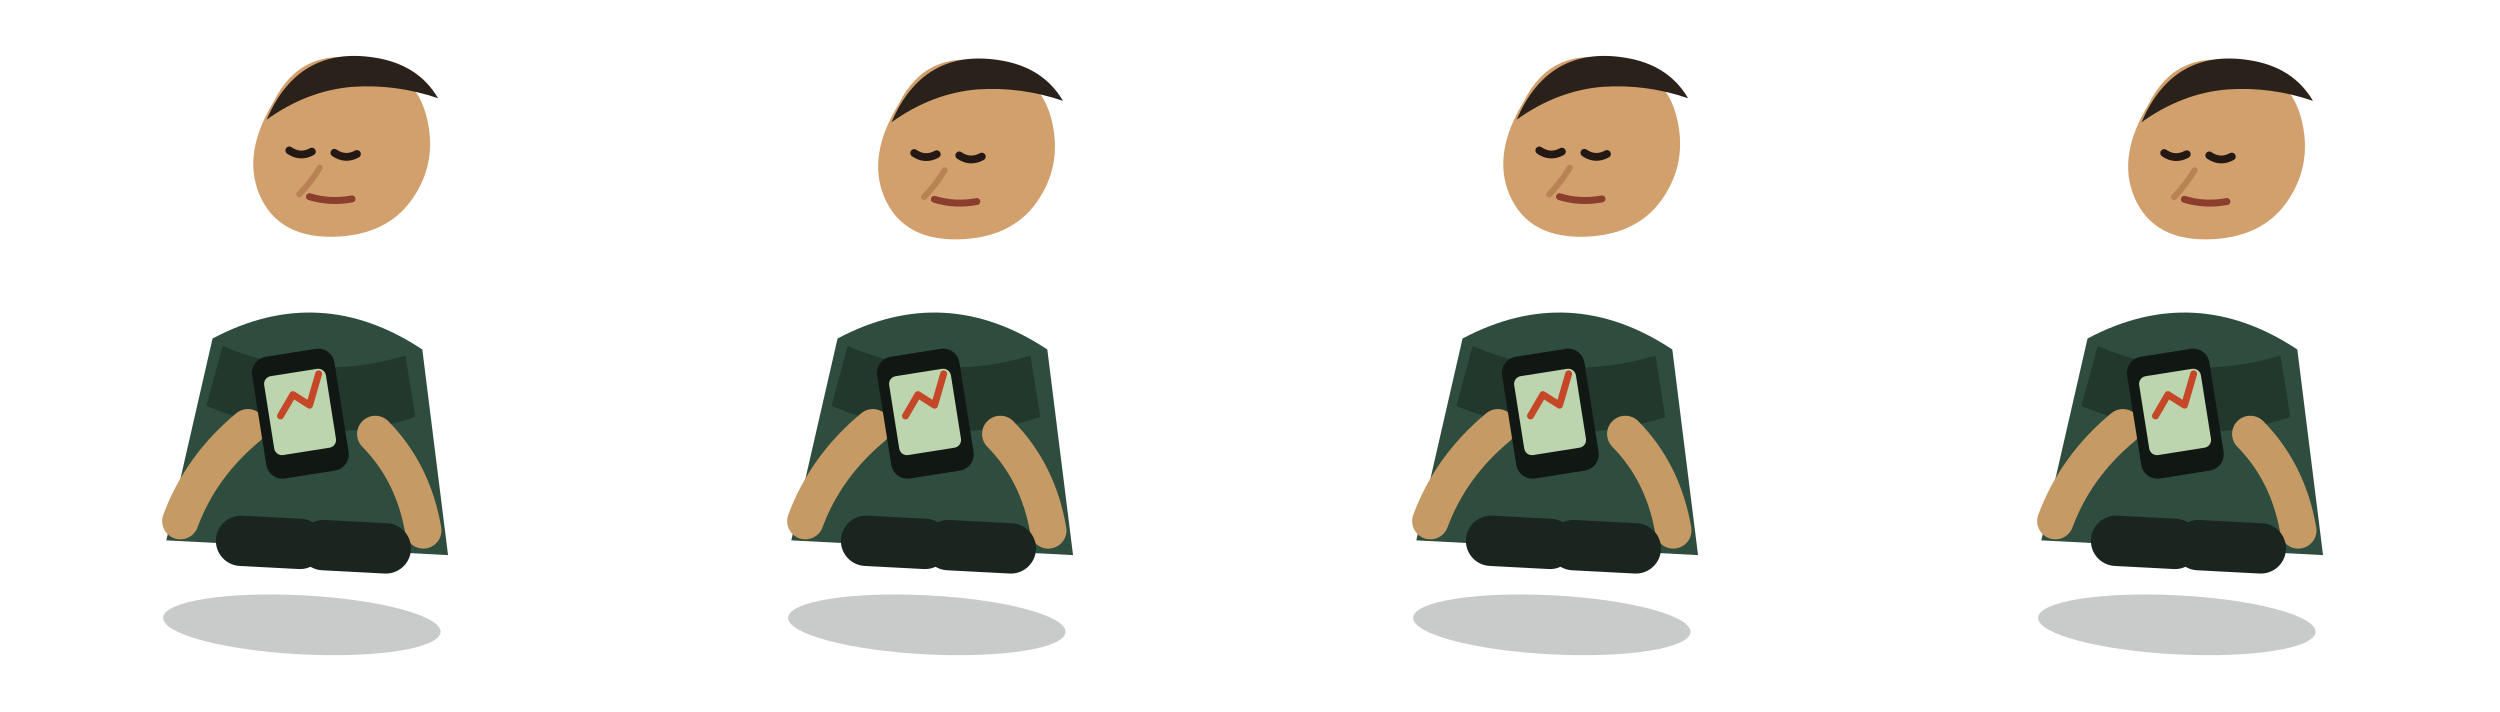
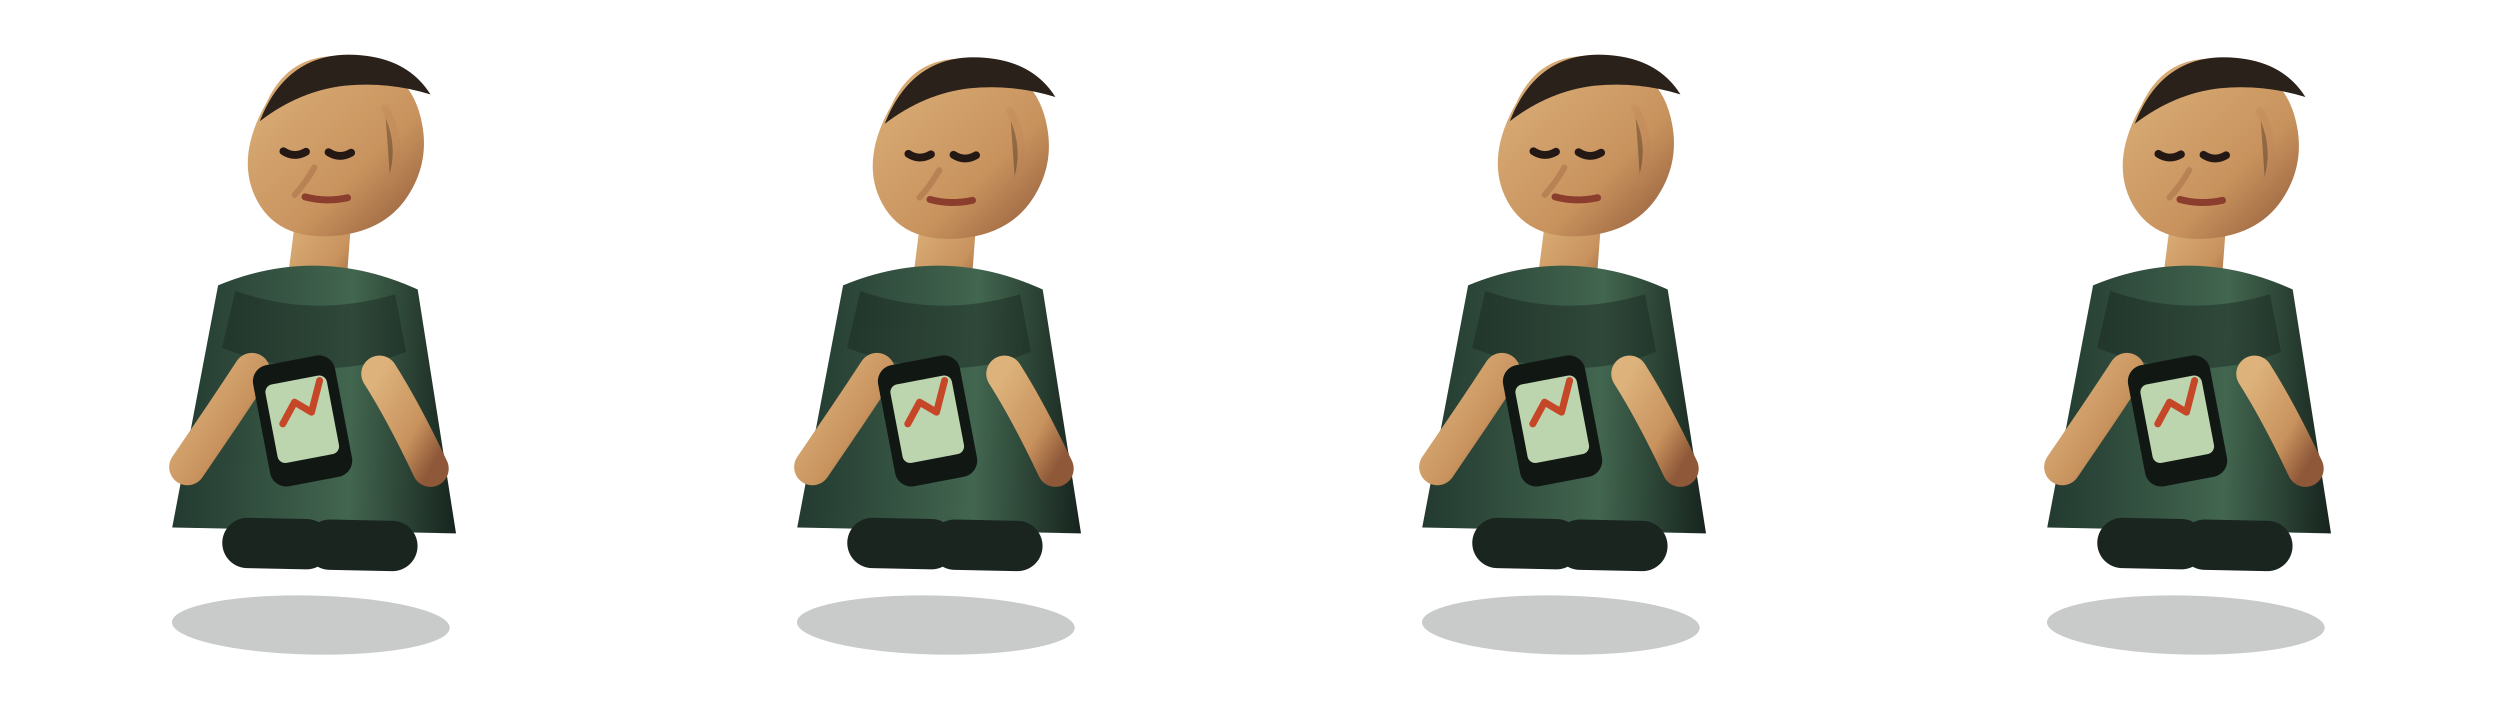
<svg xmlns="http://www.w3.org/2000/svg" width="2880" height="820" viewBox="0 0 2880 820">
-   <g transform="translate(0 0) rotate(3 360 390)">
+   <defs>
+     <linearGradient id="skin" x1="0" x2="1" y1="0" y2="1">
+       <stop stop-color="#ddb27b" />
+       <stop offset=".64" stop-color="#c8925d" />
+       <stop offset="1" stop-color="#8f5839" />
+     </linearGradient>
+     <linearGradient id="coat-cold" x1="0" x2="1">
+       <stop stop-color="#182520" />
+       <stop offset=".62" stop-color="#2d4037" />
+       <stop offset="1" stop-color="#101a16" />
+     </linearGradient>
+     <linearGradient id="coat-warm" x1="0" x2="1">
+       <stop stop-color="#233a30" />
+       <stop offset=".62" stop-color="#42664f" />
+       <stop offset="1" stop-color="#17241e" />
+     </linearGradient>
+   </defs>
+   <g transform="translate(0 0) rotate(1.2 360 390)">
    <ellipse cx="365" cy="720" rx="160" ry="34" fill="#04100d" opacity=".22" />
-     <path d="M245 396q120-72 242 0l42 235H204z" fill="#2f4d3f" />
-     <path d="M257 404q104 38 211 0l15 70q-112 45-241 0z" fill="#17261f" opacity=".55" />
-     <path d="M291 496q-52 48-72 112" stroke="#c69a64" stroke-width="42" stroke-linecap="round" fill="none" />
-     <path d="M438 496q46 42 61 108" stroke="#c69a64" stroke-width="42" stroke-linecap="round" fill="none" />
+     <path d="M338 247q28 18 64 1l-5 92q-34 22-69 0z" fill="url(#skin)" />
+     <path d="M250 331q114-50 230 0l50 280H203z" fill="url(#coat-warm)" />
+     <path d="M270 337q90 30 184 0l14 66q-96 42-212 0z" fill="#17261f" opacity=".46" />
+     <path d="M291 429q-30 48-72 112" stroke="url(#skin)" stroke-width="42" stroke-linecap="round" fill="none" />
+     <path d="M438 429q28 42 61 108" stroke="url(#skin)" stroke-width="42" stroke-linecap="round" fill="none" />
    <g transform="translate(0 -12)">
-       <path d="M301 132q28-66 103-54q64 11 77 74q9 42-12 79q-25 45-84 52q-70 8-95-44q-22-46 11-107z" fill="#d2a06d" />
+       <path d="M301 132q28-66 103-54q64 11 77 74q9 42-12 79q-25 45-84 52q-70 8-95-44q-22-46 11-107z" fill="url(#skin)" />
      <path d="M294 153q32-87 120-78q51 5 76 43q-49-14-99-8q-52 7-97 43z" fill="#2b211b" />
+       <path d="M438 135q24 42 8 87" stroke="#b98255" stroke-width="9" stroke-linecap="round" opacity=".28" />
      <path d="M322 187q13 8 26 0M374 187q13 8 26 0" stroke="#241814" stroke-width="9" stroke-linecap="round" fill="none" />
      <path d="M348 239q24 6 49 0" stroke="#8b3d2e" stroke-width="8" stroke-linecap="round" fill="none" />
      <path d="M358 205q-9 17-22 32" stroke="#b98255" stroke-width="7" stroke-linecap="round" fill="none" />
    </g>
-     <g transform="translate(352 484) rotate(-12)">
+     <g transform="translate(352 492) rotate(-12)">
      <rect x="-48" y="-78" width="96" height="142" rx="19" fill="#111814" />
      <rect x="-36" y="-55" width="72" height="92" rx="9" fill="#bcd5ae" />
      <path d="M-23-8l18-22 17 15 16-34" stroke="#c64628" stroke-width="8" fill="none" stroke-linecap="round" stroke-linejoin="round" />
    </g>
    <path d="M290 627h68M385 627h72" stroke="#1b251f" stroke-width="58" stroke-linecap="round" />
  </g>
-   <g transform="translate(720 0) rotate(3 360 390)">
+   <g transform="translate(720 0) rotate(1.2 360 390)">
    <ellipse cx="365" cy="720" rx="160" ry="34" fill="#04100d" opacity=".22" />
-     <path d="M245 396q120-72 242 0l42 235H204z" fill="#2f4d3f" />
-     <path d="M257 404q104 38 211 0l15 70q-112 45-241 0z" fill="#17261f" opacity=".55" />
-     <path d="M291 496q-52 48-72 112" stroke="#c69a64" stroke-width="42" stroke-linecap="round" fill="none" />
-     <path d="M438 496q46 42 61 108" stroke="#c69a64" stroke-width="42" stroke-linecap="round" fill="none" />
+     <path d="M338 250q28 18 64 1l-5 92q-34 22-69 0z" fill="url(#skin)" />
+     <path d="M250 331q114-50 230 0l50 280H203z" fill="url(#coat-warm)" />
+     <path d="M270 337q90 30 184 0l14 66q-96 42-212 0z" fill="#17261f" opacity=".46" />
+     <path d="M291 429q-30 48-72 112" stroke="url(#skin)" stroke-width="42" stroke-linecap="round" fill="none" />
+     <path d="M438 429q28 42 61 108" stroke="url(#skin)" stroke-width="42" stroke-linecap="round" fill="none" />
    <g transform="translate(0 -9)">
-       <path d="M301 132q28-66 103-54q64 11 77 74q9 42-12 79q-25 45-84 52q-70 8-95-44q-22-46 11-107z" fill="#d2a06d" />
+       <path d="M301 132q28-66 103-54q64 11 77 74q9 42-12 79q-25 45-84 52q-70 8-95-44q-22-46 11-107z" fill="url(#skin)" />
      <path d="M294 153q32-87 120-78q51 5 76 43q-49-14-99-8q-52 7-97 43z" fill="#2b211b" />
+       <path d="M438 135q24 42 8 87" stroke="#b98255" stroke-width="9" stroke-linecap="round" opacity=".28" />
      <path d="M322 187q13 8 26 0M374 187q13 8 26 0" stroke="#241814" stroke-width="9" stroke-linecap="round" fill="none" />
      <path d="M348 239q24 6 49 0" stroke="#8b3d2e" stroke-width="8" stroke-linecap="round" fill="none" />
      <path d="M358 205q-9 17-22 32" stroke="#b98255" stroke-width="7" stroke-linecap="round" fill="none" />
    </g>
-     <g transform="translate(352 484) rotate(-12)">
+     <g transform="translate(352 492) rotate(-12)">
      <rect x="-48" y="-78" width="96" height="142" rx="19" fill="#111814" />
      <rect x="-36" y="-55" width="72" height="92" rx="9" fill="#bcd5ae" />
      <path d="M-23-8l18-22 17 15 16-34" stroke="#c64628" stroke-width="8" fill="none" stroke-linecap="round" stroke-linejoin="round" />
    </g>
    <path d="M290 627h68M385 627h72" stroke="#1b251f" stroke-width="58" stroke-linecap="round" />
  </g>
-   <g transform="translate(1440 0) rotate(3 360 390)">
+   <g transform="translate(1440 0) rotate(1.2 360 390)">
    <ellipse cx="365" cy="720" rx="160" ry="34" fill="#04100d" opacity=".22" />
-     <path d="M245 396q120-72 242 0l42 235H204z" fill="#2f4d3f" />
-     <path d="M257 404q104 38 211 0l15 70q-112 45-241 0z" fill="#17261f" opacity=".55" />
-     <path d="M291 496q-52 48-72 112" stroke="#c69a64" stroke-width="42" stroke-linecap="round" fill="none" />
-     <path d="M438 496q46 42 61 108" stroke="#c69a64" stroke-width="42" stroke-linecap="round" fill="none" />
+     <path d="M338 247q28 18 64 1l-5 92q-34 22-69 0z" fill="url(#skin)" />
+     <path d="M250 331q114-50 230 0l50 280H203z" fill="url(#coat-warm)" />
+     <path d="M270 337q90 30 184 0l14 66q-96 42-212 0z" fill="#17261f" opacity=".46" />
+     <path d="M291 429q-30 48-72 112" stroke="url(#skin)" stroke-width="42" stroke-linecap="round" fill="none" />
+     <path d="M438 429q28 42 61 108" stroke="url(#skin)" stroke-width="42" stroke-linecap="round" fill="none" />
    <g transform="translate(0 -12)">
-       <path d="M301 132q28-66 103-54q64 11 77 74q9 42-12 79q-25 45-84 52q-70 8-95-44q-22-46 11-107z" fill="#d2a06d" />
+       <path d="M301 132q28-66 103-54q64 11 77 74q9 42-12 79q-25 45-84 52q-70 8-95-44q-22-46 11-107z" fill="url(#skin)" />
      <path d="M294 153q32-87 120-78q51 5 76 43q-49-14-99-8q-52 7-97 43z" fill="#2b211b" />
+       <path d="M438 135q24 42 8 87" stroke="#b98255" stroke-width="9" stroke-linecap="round" opacity=".28" />
      <path d="M322 187q13 8 26 0M374 187q13 8 26 0" stroke="#241814" stroke-width="9" stroke-linecap="round" fill="none" />
      <path d="M348 239q24 6 49 0" stroke="#8b3d2e" stroke-width="8" stroke-linecap="round" fill="none" />
      <path d="M358 205q-9 17-22 32" stroke="#b98255" stroke-width="7" stroke-linecap="round" fill="none" />
    </g>
-     <g transform="translate(352 484) rotate(-12)">
+     <g transform="translate(352 492) rotate(-12)">
      <rect x="-48" y="-78" width="96" height="142" rx="19" fill="#111814" />
      <rect x="-36" y="-55" width="72" height="92" rx="9" fill="#bcd5ae" />
      <path d="M-23-8l18-22 17 15 16-34" stroke="#c64628" stroke-width="8" fill="none" stroke-linecap="round" stroke-linejoin="round" />
    </g>
    <path d="M290 627h68M385 627h72" stroke="#1b251f" stroke-width="58" stroke-linecap="round" />
  </g>
-   <g transform="translate(2160 0) rotate(3 360 390)">
+   <g transform="translate(2160 0) rotate(1.2 360 390)">
    <ellipse cx="365" cy="720" rx="160" ry="34" fill="#04100d" opacity=".22" />
-     <path d="M245 396q120-72 242 0l42 235H204z" fill="#2f4d3f" />
-     <path d="M257 404q104 38 211 0l15 70q-112 45-241 0z" fill="#17261f" opacity=".55" />
-     <path d="M291 496q-52 48-72 112" stroke="#c69a64" stroke-width="42" stroke-linecap="round" fill="none" />
-     <path d="M438 496q46 42 61 108" stroke="#c69a64" stroke-width="42" stroke-linecap="round" fill="none" />
+     <path d="M338 250q28 18 64 1l-5 92q-34 22-69 0z" fill="url(#skin)" />
+     <path d="M250 331q114-50 230 0l50 280H203z" fill="url(#coat-warm)" />
+     <path d="M270 337q90 30 184 0l14 66q-96 42-212 0z" fill="#17261f" opacity=".46" />
+     <path d="M291 429q-30 48-72 112" stroke="url(#skin)" stroke-width="42" stroke-linecap="round" fill="none" />
+     <path d="M438 429q28 42 61 108" stroke="url(#skin)" stroke-width="42" stroke-linecap="round" fill="none" />
    <g transform="translate(0 -9)">
-       <path d="M301 132q28-66 103-54q64 11 77 74q9 42-12 79q-25 45-84 52q-70 8-95-44q-22-46 11-107z" fill="#d2a06d" />
+       <path d="M301 132q28-66 103-54q64 11 77 74q9 42-12 79q-25 45-84 52q-70 8-95-44q-22-46 11-107z" fill="url(#skin)" />
      <path d="M294 153q32-87 120-78q51 5 76 43q-49-14-99-8q-52 7-97 43z" fill="#2b211b" />
+       <path d="M438 135q24 42 8 87" stroke="#b98255" stroke-width="9" stroke-linecap="round" opacity=".28" />
      <path d="M322 187q13 8 26 0M374 187q13 8 26 0" stroke="#241814" stroke-width="9" stroke-linecap="round" fill="none" />
      <path d="M348 239q24 6 49 0" stroke="#8b3d2e" stroke-width="8" stroke-linecap="round" fill="none" />
      <path d="M358 205q-9 17-22 32" stroke="#b98255" stroke-width="7" stroke-linecap="round" fill="none" />
    </g>
-     <g transform="translate(352 484) rotate(-12)">
+     <g transform="translate(352 492) rotate(-12)">
      <rect x="-48" y="-78" width="96" height="142" rx="19" fill="#111814" />
      <rect x="-36" y="-55" width="72" height="92" rx="9" fill="#bcd5ae" />
      <path d="M-23-8l18-22 17 15 16-34" stroke="#c64628" stroke-width="8" fill="none" stroke-linecap="round" stroke-linejoin="round" />
    </g>
    <path d="M290 627h68M385 627h72" stroke="#1b251f" stroke-width="58" stroke-linecap="round" />
  </g>
</svg>
